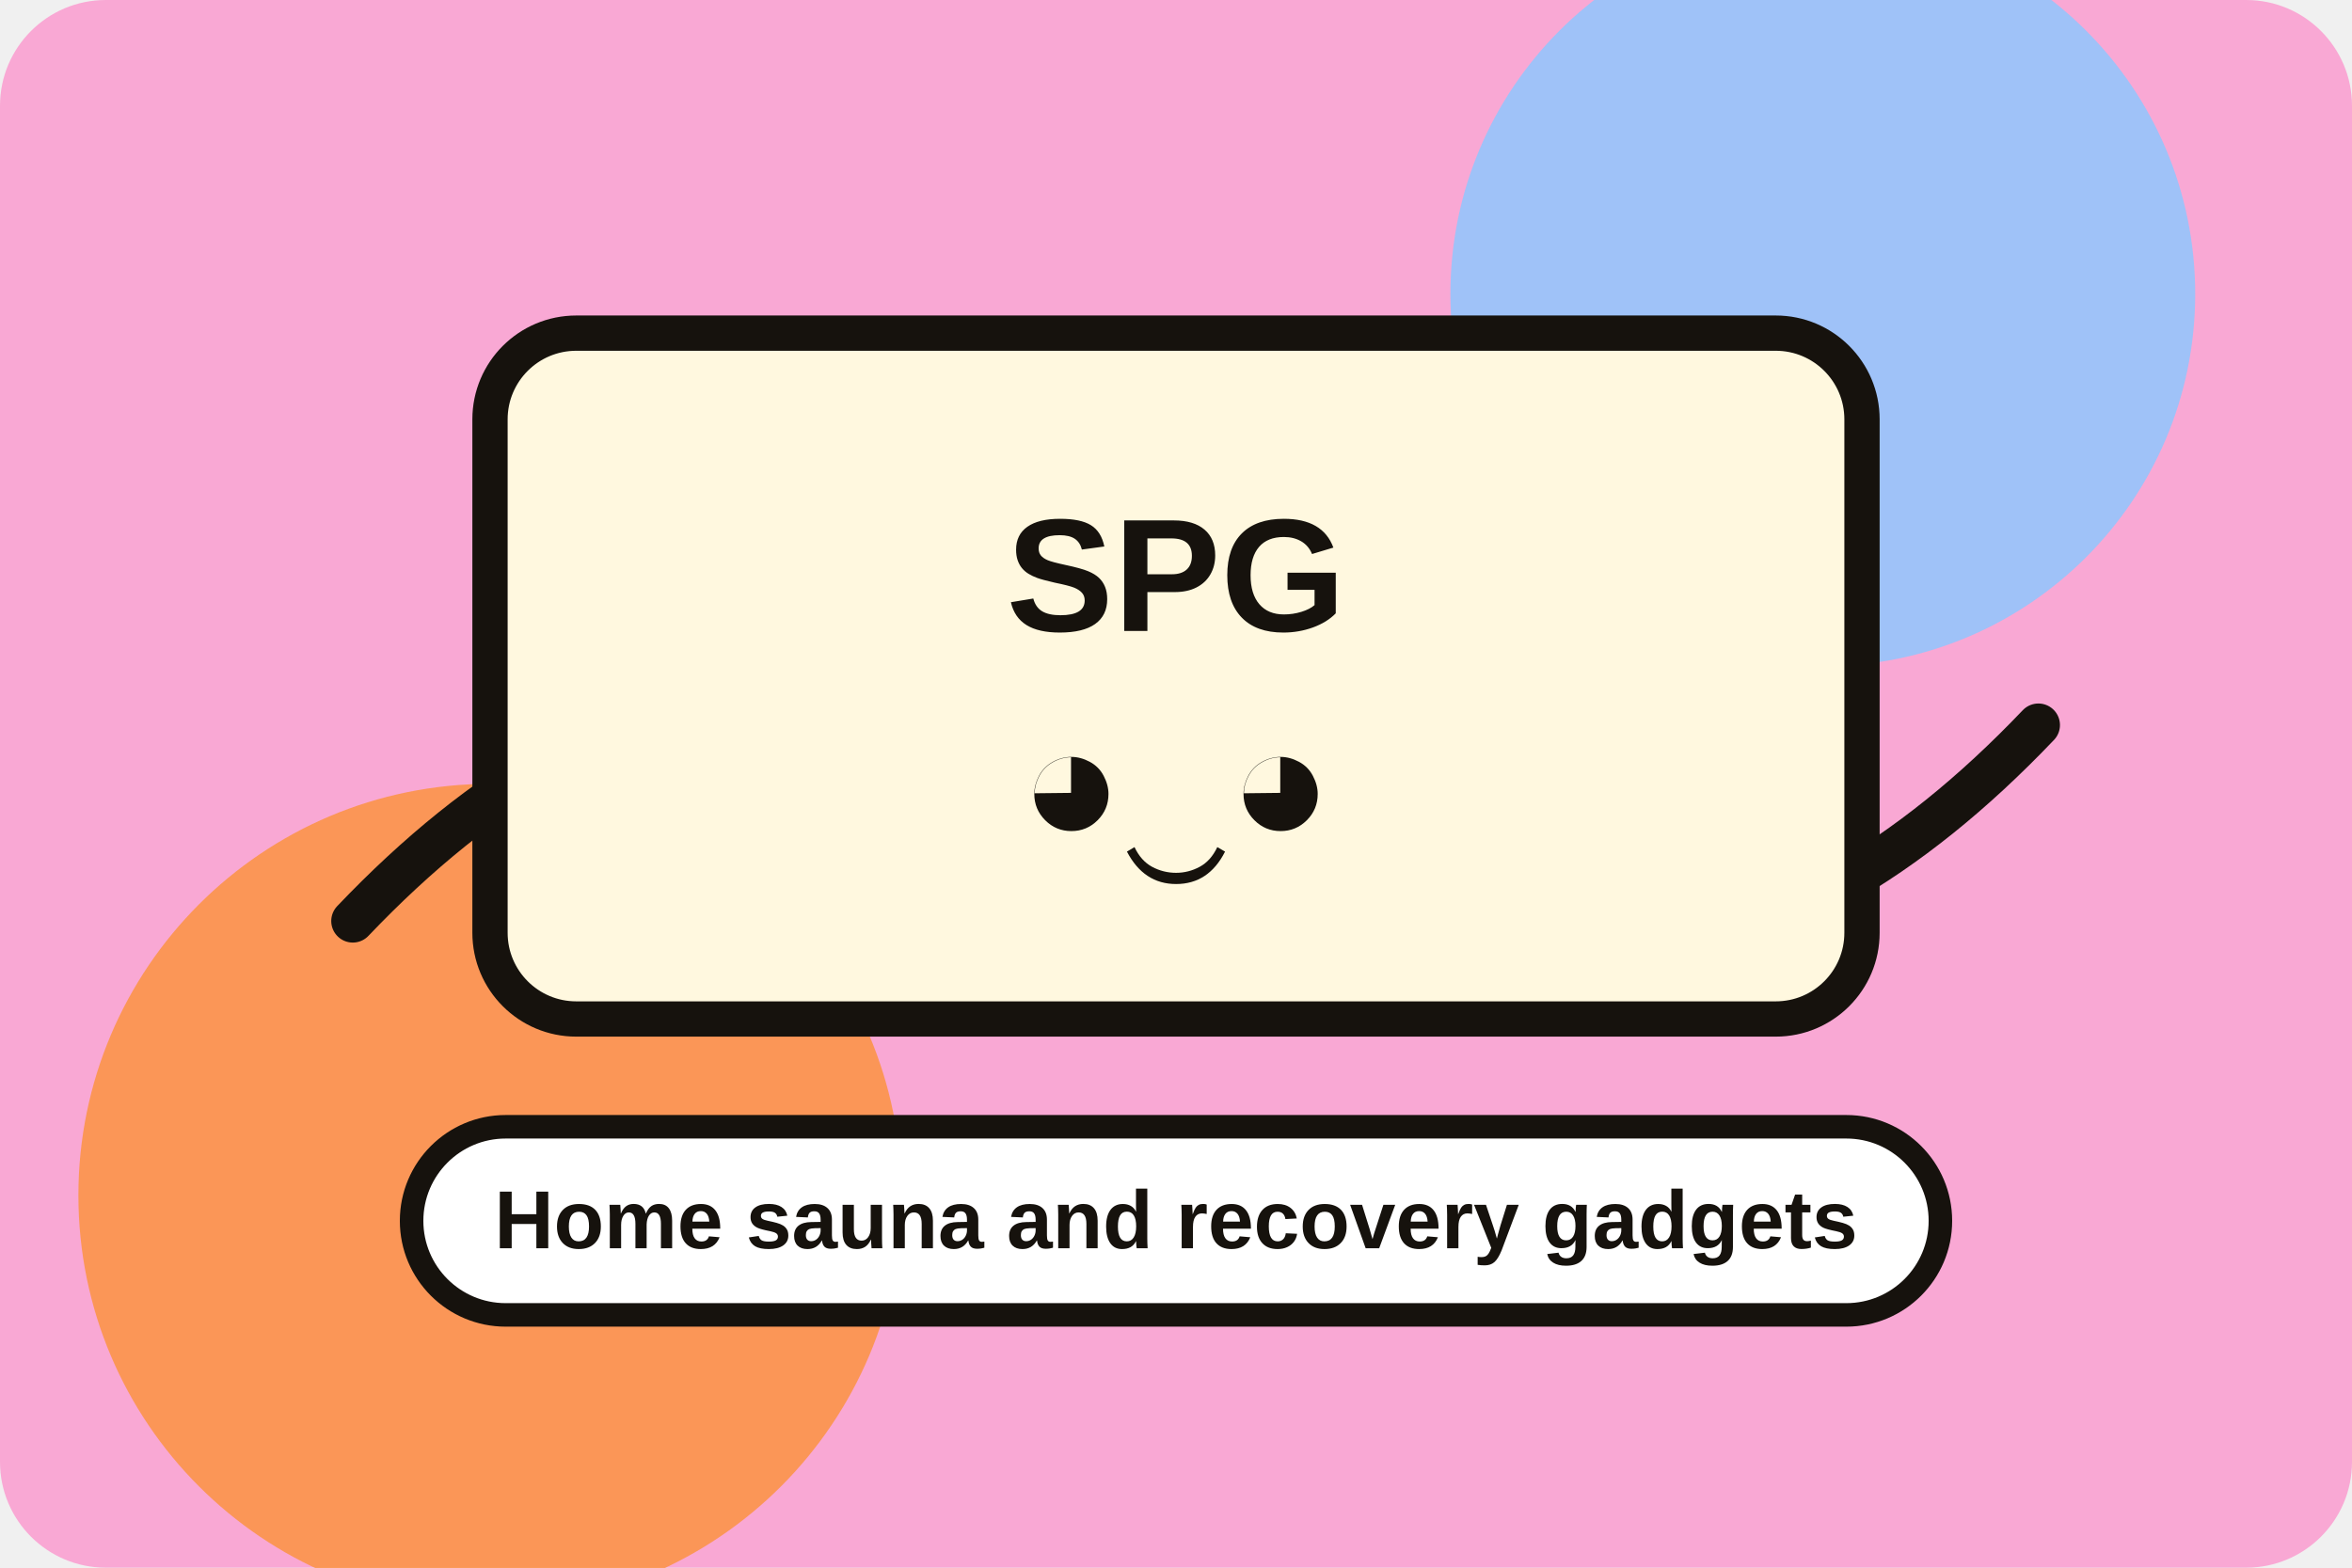
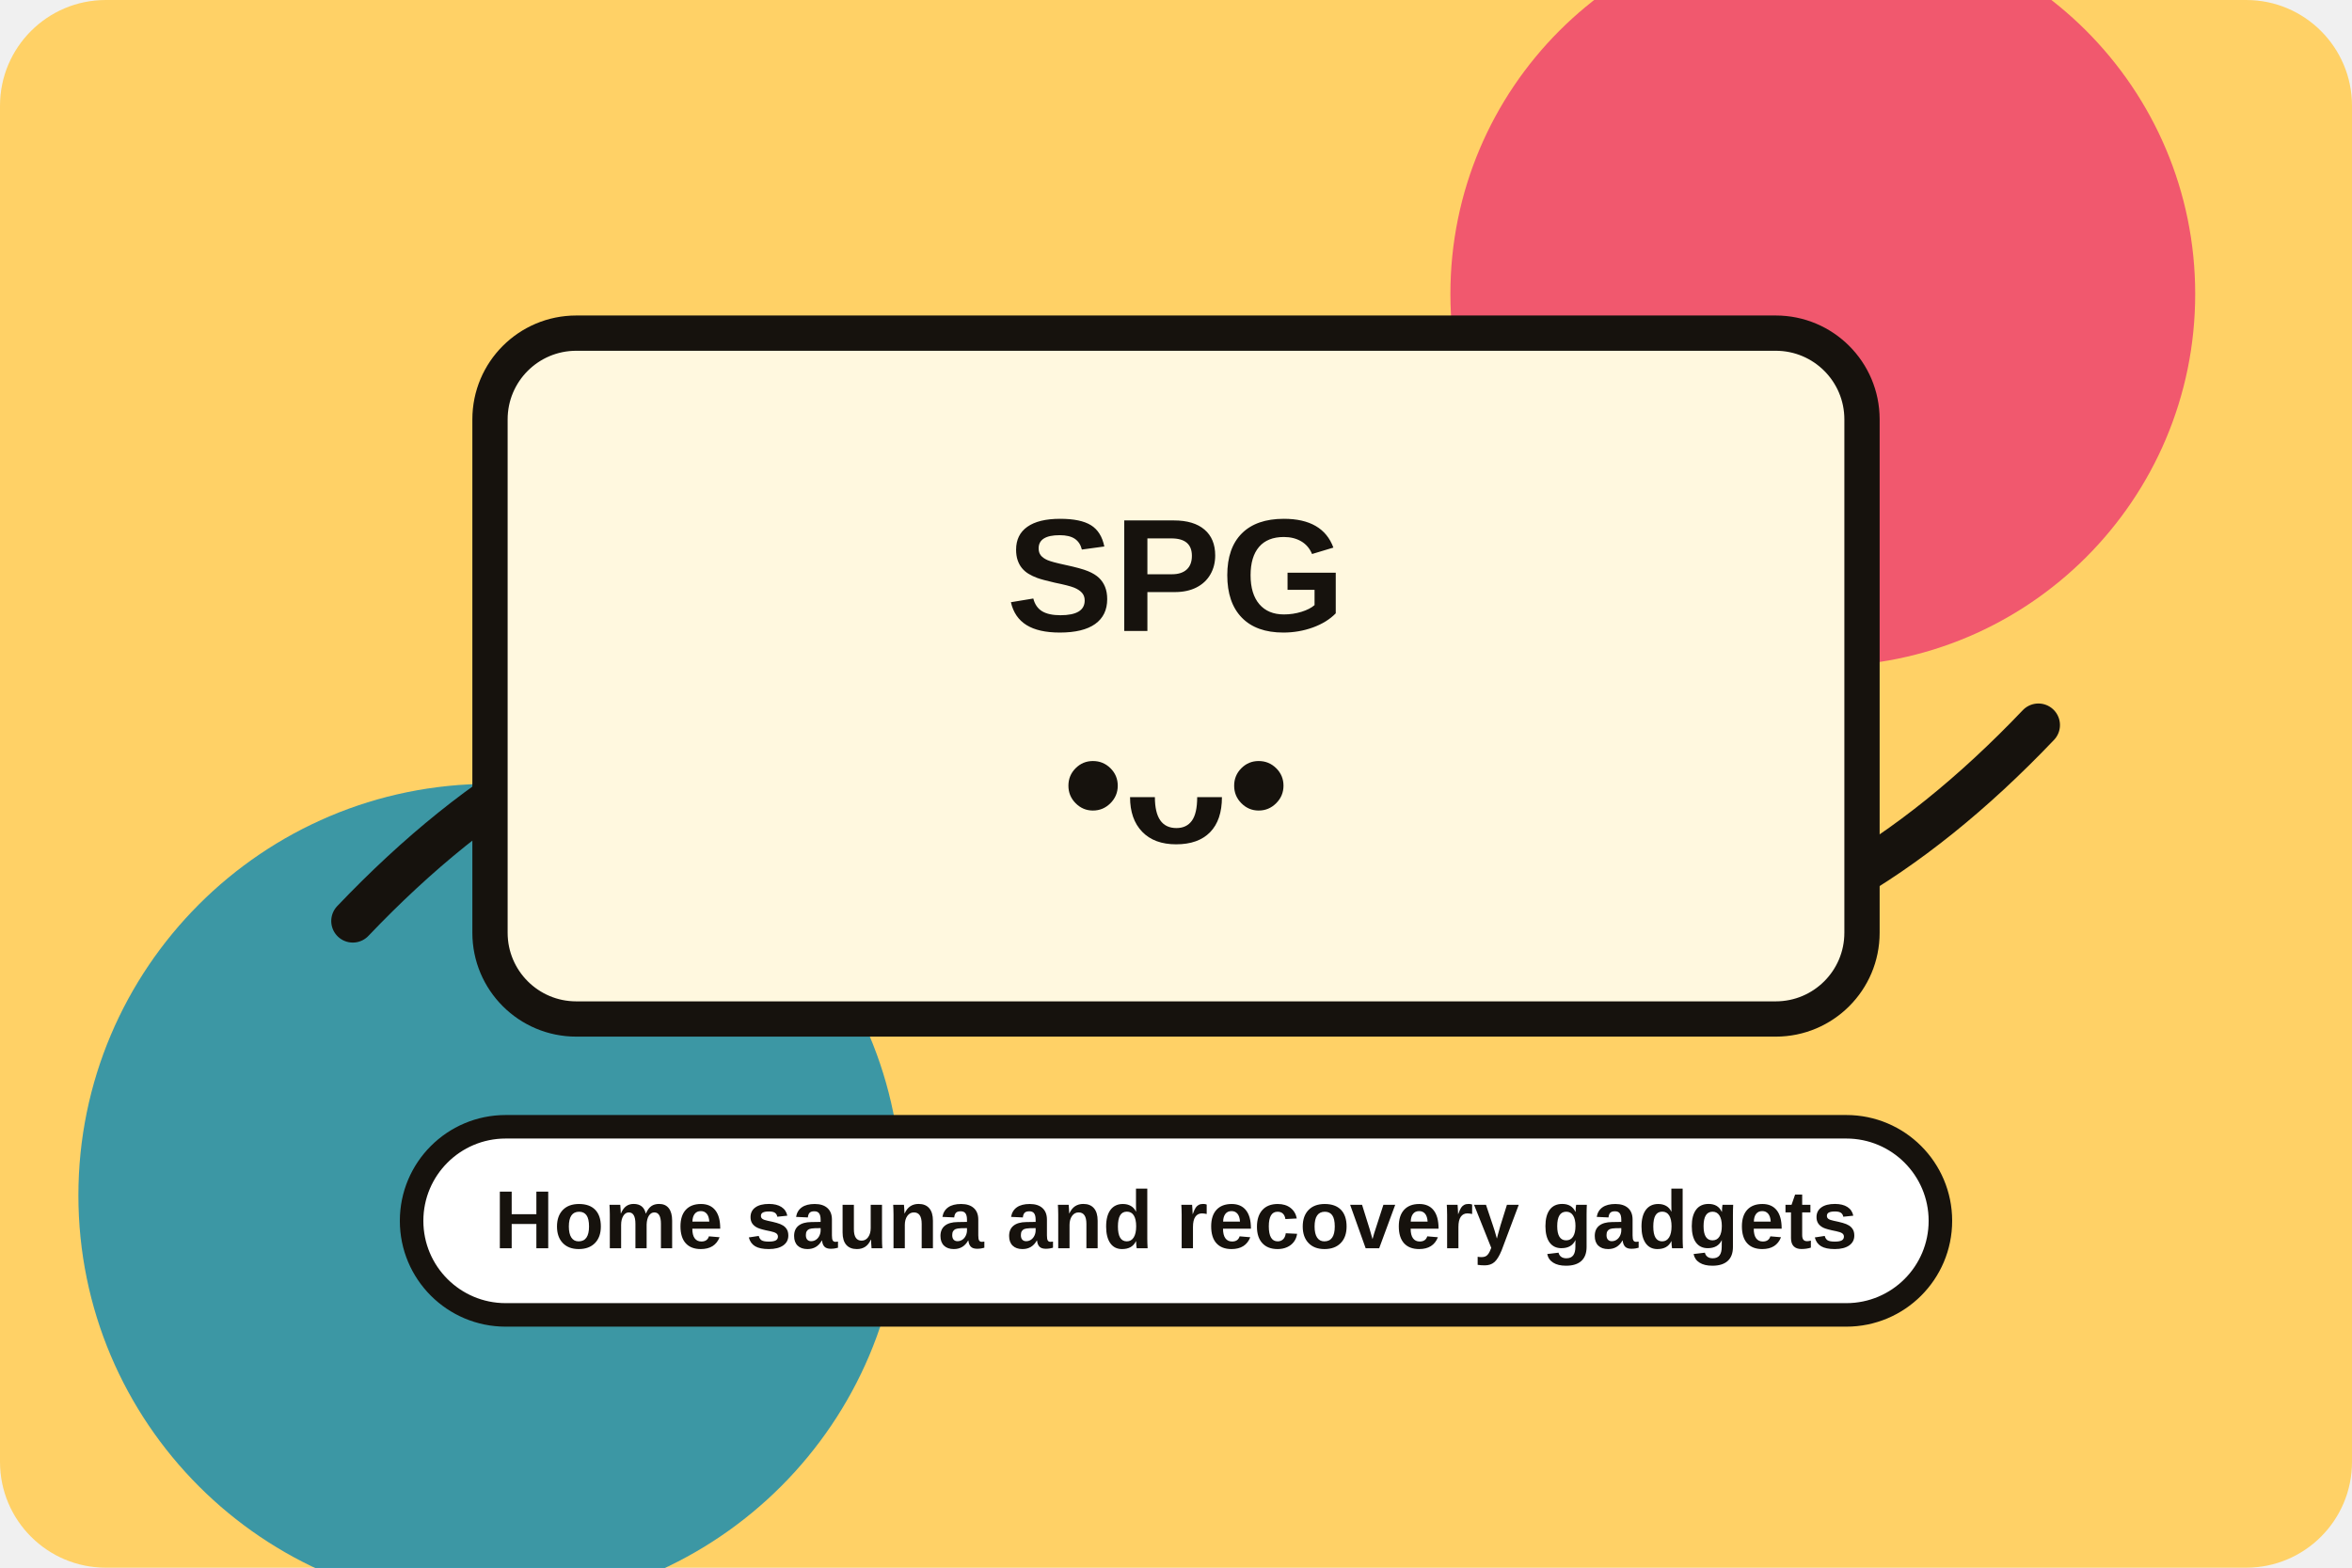
<svg xmlns="http://www.w3.org/2000/svg" viewBox="0 0 1200 800" role="img" aria-label="Original StuffPrettyGood cartoon image for Home sauna and recovery gadgets">
-   <rect width="1200" height="800" rx="54" fill="#f9a8d4" />
-   <circle cx="930" cy="150" r="190" fill="#93c5fd" opacity=".88" />
-   <circle cx="250" cy="610" r="210" fill="#fb923c" opacity=".82" />
+   <rect width="1200" height="800" rx="54" fill="#ffd166" />
+   <circle cx="930" cy="150" r="190" fill="#ef476f" opacity=".88" />
+   <circle cx="250" cy="610" r="210" fill="#118ab2" opacity=".82" />
  <path d="M180 470 Q380 260 610 420 T1040 370" fill="none" stroke="#16120d" stroke-width="22" stroke-linecap="round" />
  <rect x="250" y="170" width="700" height="350" rx="44" fill="#fff8df" stroke="#16120d" stroke-width="18" />
  <text x="600" y="322" text-anchor="middle" font-size="82" font-family="Arial, sans-serif" font-weight="900" fill="#16120d">SPG</text>
-   <text x="600" y="430" text-anchor="middle" font-size="88" font-family="Arial, sans-serif" font-weight="900" fill="#16120d">◕‿◕</text>
+   <text x="600" y="430" text-anchor="middle" font-size="88" font-family="Arial, sans-serif" font-weight="900" fill="#16120d">•ᴗ•</text>
  <rect x="210" y="575" width="780" height="96" rx="48" fill="#ffffff" stroke="#16120d" stroke-width="12" />
  <text x="600" y="637" text-anchor="middle" font-size="42" font-family="Arial, sans-serif" font-weight="900" fill="#16120d">Home sauna and recovery gadgets</text>
</svg>
